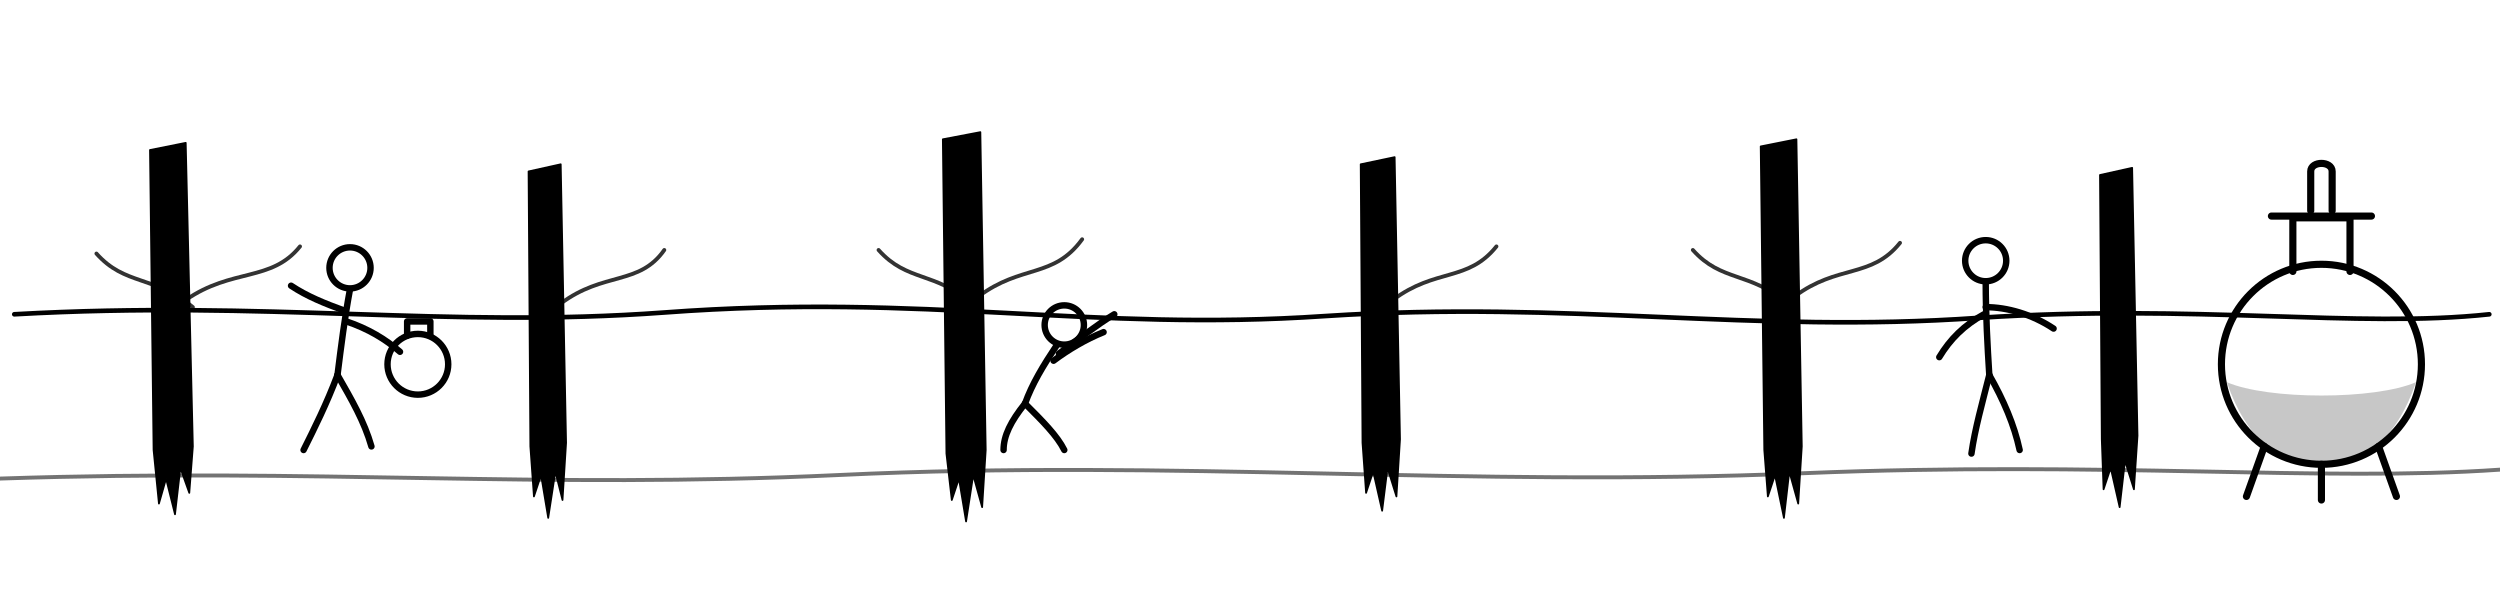
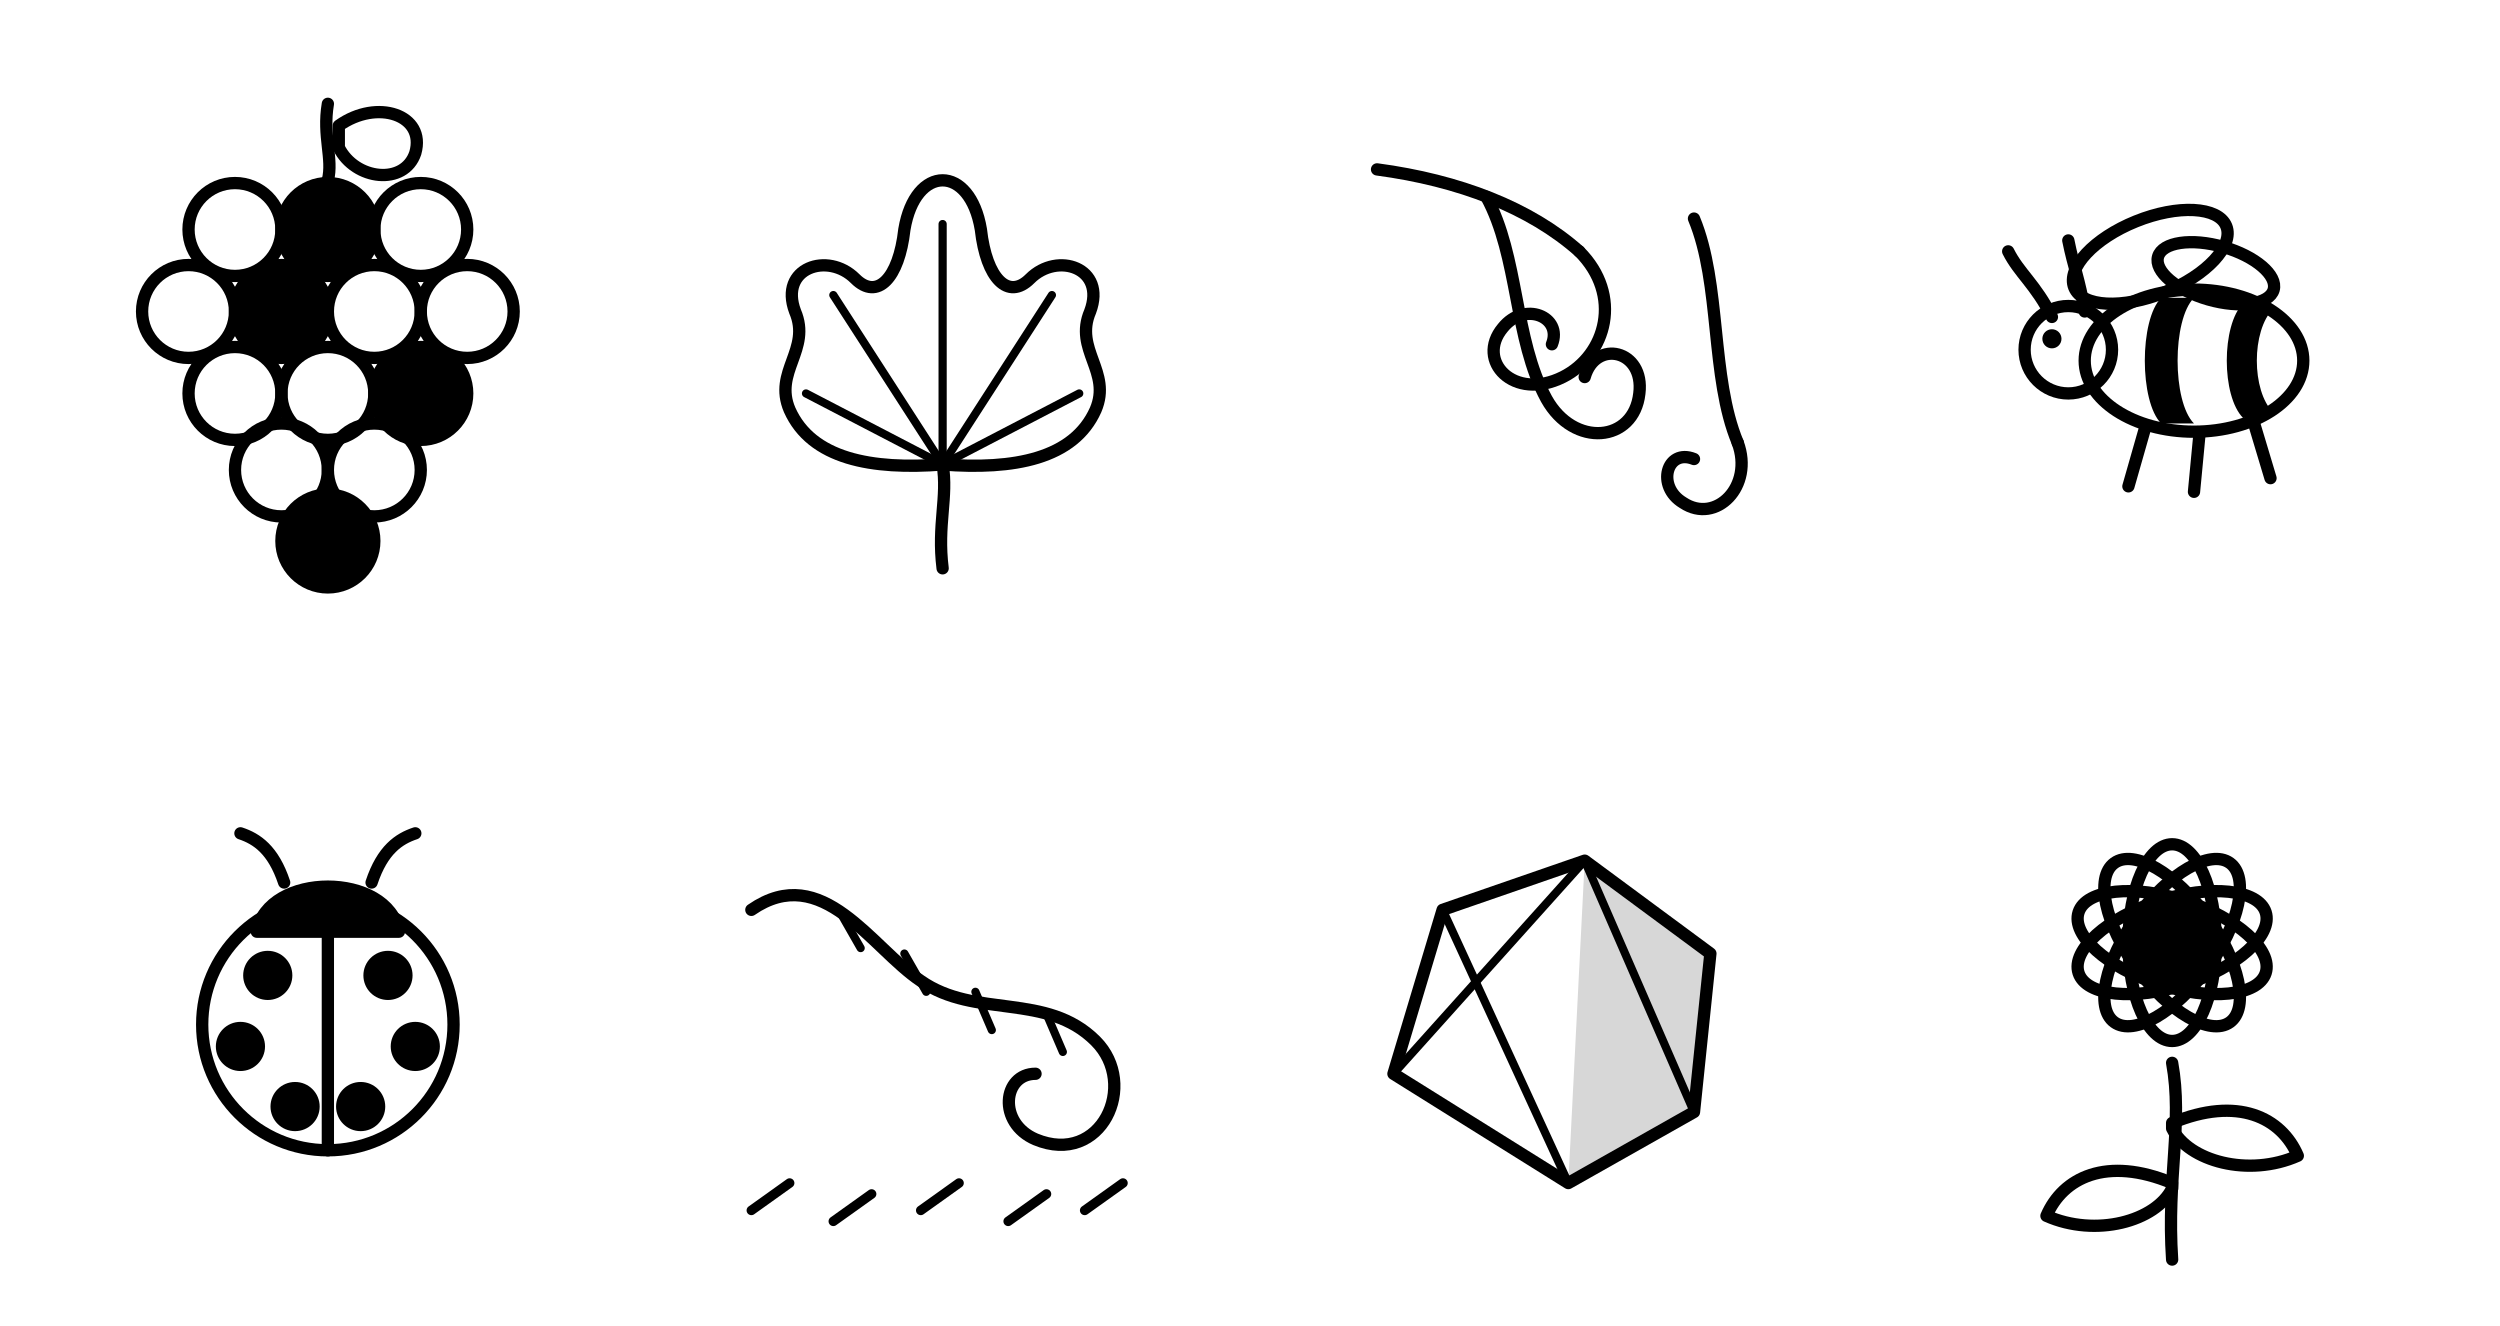
- <svg xmlns="http://www.w3.org/2000/svg" viewBox="0 0 1400 330" role="img" aria-label="Disegno a inchiostro di un filare di vigna: pali, filo di ferro, tre persone al lavoro e l'ampolla di vetro appoggiata a terra all'estremità del filare">
-   <g fill="currentColor" stroke="currentColor" stroke-linecap="round" stroke-linejoin="round">
-     <path fill="none" stroke-width="2.6" d="M8 176 C150 168 250 184 372 175 C520 164 610 186 742 177 C880 168 980 187 1108 178 C1230 170 1320 184 1394 176" />
-     <path fill="none" stroke-width="2.2" opacity=".55" d="M0 268 C180 262 300 274 470 266 C660 257 820 273 1010 265 C1180 258 1300 270 1400 263" />
-     <path d="M84 84 L104 80 L108 250 L106 276 L101 262 L98 288 L93 268 L89 282 L86 252 Z" />
-     <path d="M296 96 L314 92 L317 248 L315 280 L311 264 L307 290 L303 266 L299 278 L297 250 Z" />
-     <path d="M528 78 L549 74 L552 252 L550 284 L545 266 L541 292 L537 268 L533 280 L530 254 Z" />
-     <path d="M762 92 L781 88 L784 246 L782 278 L777 262 L774 286 L769 264 L765 276 L763 248 Z" />
-     <path d="M986 82 L1006 78 L1009 250 L1007 282 L1002 264 L999 290 L994 266 L990 278 L988 252 Z" />
-     <path d="M1176 98 L1194 94 L1197 244 L1195 274 L1190 258 L1187 284 L1182 262 L1178 274 L1177 246 Z" />
-     <g fill="none" stroke-width="2.2" opacity=".8">
-       <path d="M104 168 C130 150 152 158 168 138" />
-       <path d="M108 172 C86 154 70 160 54 142" />
-       <path d="M314 170 C338 152 358 160 372 140" />
-       <path d="M548 166 C572 148 590 156 606 134" />
-       <path d="M544 170 C524 152 508 158 492 140" />
-       <path d="M780 168 C804 150 822 158 838 138" />
-       <path d="M1005 166 C1029 148 1048 156 1064 136" />
-       <path d="M1001 170 C980 152 964 158 948 140" />
+ <svg xmlns="http://www.w3.org/2000/svg" viewBox="0 0 915 485" role="img" aria-label="Tavola disegnata a inchiostro con otto elementi della vigna: un grappolo d'uva, una foglia di vite, un viticcio, un'ape, una coccinella, un lombrico nella terra, una scheggia di selce e un fiore spontaneo">
+   <g fill="none" stroke="currentColor" stroke-width="4.5" stroke-linecap="round" stroke-linejoin="round">
+     <g transform="translate(20,20)">
+       <path d="M100 18 C98 30 102 38 100 46" />
+       <path d="M104 26 C118 16 136 22 132 36 C128 48 110 46 104 34 Z" />
+       <circle cx="66" cy="64" r="17" />
+       <circle cx="100" cy="64" r="17" fill="currentColor" />
+       <circle cx="134" cy="64" r="17" />
+       <circle cx="49" cy="94" r="17" />
+       <circle cx="83" cy="94" r="17" fill="currentColor" />
+       <circle cx="117" cy="94" r="17" />
+       <circle cx="151" cy="94" r="17" />
+       <circle cx="66" cy="124" r="17" />
+       <circle cx="100" cy="124" r="17" />
+       <circle cx="134" cy="124" r="17" fill="currentColor" />
+       <circle cx="83" cy="152" r="17" />
+       <circle cx="117" cy="152" r="17" />
+       <circle cx="100" cy="178" r="17" fill="currentColor" />
    </g>
-     <g fill="none" stroke-width="3.6">
-       <circle cx="196" cy="150" r="11.5" />
-       <path d="M196 162 C193 178 191 194 189 210" />
-       <path d="M193 174 C182 170 172 166 163 160" />
-       <path d="M194 180 C206 184 216 190 224 197" />
-       <path d="M189 210 C183 226 176 240 170 252" />
-       <path d="M189 210 C197 224 204 236 208 250" />
-       <circle cx="234" cy="204" r="17" />
-       <path d="M228 188 L228 180 L241 180 L241 188" />
+     <g transform="translate(245,20)">
+       <path d="M100 188 C98 172 102 162 100 150" />
+       <path d="M100 150 C74 152 52 148 44 130 C38 116 52 108 46 94                C40 78 58 72 68 82 C76 90 84 82 86 64                C90 40 110 40 114 64 C116 82 124 90 132 82                C142 72 160 78 154 94 C148 108 162 116 156 130                C148 148 126 152 100 150 Z" />
+       <g stroke-width="3">
+         <path d="M100 150 L100 62" />
+         <path d="M100 150 L60 88" />
+         <path d="M100 150 L140 88" />
+         <path d="M100 150 L50 124" />
+         <path d="M100 150 L150 124" />
+       </g>
    </g>
-     <g fill="none" stroke-width="3.6">
-       <circle cx="596" cy="182" r="11" />
-       <path d="M592 193 C584 205 578 215 574 226" />
-       <path d="M593 198 C604 190 614 182 624 176" />
-       <path d="M590 202 C598 196 608 190 618 186" />
-       <path d="M574 226 C566 236 562 244 562 252" />
-       <path d="M574 226 C584 236 592 244 596 252" />
+     <g transform="translate(470,20)">
+       <path d="M34 42 C64 46 90 56 108 72" />
+       <path d="M108 72 C124 88 118 110 102 118 C84 127 70 112 80 100 C88 90 102 96 98 106" />
+       <path d="M74 52 C86 74 84 104 96 126 C106 144 128 142 130 124 C132 108 114 104 110 118" />
+       <path d="M150 60 C160 84 156 118 166 142" />
+       <path d="M166 142 C172 158 158 172 146 164 C136 158 140 144 150 148" />
    </g>
-     <g fill="none" stroke-width="3.6">
-       <circle cx="1112" cy="146" r="11.5" />
-       <path d="M1112 158 C1112 176 1113 194 1114 210" />
-       <path d="M1112 172 C1124 172 1138 176 1150 184" />
-       <path d="M1111 176 C1100 182 1092 190 1086 200" />
-       <path d="M1114 210 C1110 226 1106 240 1104 254" />
-       <path d="M1114 210 C1122 224 1128 238 1131 252" />
+     <g transform="translate(695,20)">
+       <ellipse cx="92" cy="74" rx="30" ry="14" transform="rotate(-22 92 74)" />
+       <ellipse cx="116" cy="80" rx="22" ry="10" transform="rotate(16 116 80)" />
+       <ellipse cx="108" cy="112" rx="40" ry="26" />
+       <circle cx="62" cy="108" r="16" />
+       <circle cx="56" cy="104" r="3.5" fill="currentColor" stroke="none" />
+       <path d="M56 96 C50 84 44 80 40 72" />
+       <path d="M68 94 C66 82 64 78 62 68" />
+       <path fill="currentColor" stroke="none" d="M96 89 C88 97 88 127 96 135 L108 135 C100 127 100 97 108 89 Z" />
+       <path fill="currentColor" stroke="none" d="M126 91 C118 99 118 125 126 133 L137 131 C129 123 129 101 137 93 Z" />
+       <path d="M90 137 L84 158" />
+       <path d="M110 139 L108 160" />
+       <path d="M130 135 L136 155" />
    </g>
-     <g fill="none" stroke-width="4">
-       <circle cx="1300" cy="204" r="56" />
-       <path d="M1284 152 L1284 122 L1316 122 L1316 152" />
-       <path d="M1272 121 L1328 121" />
-       <path d="M1294 118 L1294 96 C1294 90 1306 90 1306 96 L1306 118" />
-       <path d="M1268 250 L1258 278 M1300 260 L1300 280 M1332 250 L1342 278" />
+     <g transform="translate(20,265)">
+       <circle cx="100" cy="110" r="46" />
+       <path fill="currentColor" d="M74 76 C78 54 122 54 126 76 Z" />
+       <path d="M100 64 L100 156" />
+       <g fill="currentColor" stroke="none">
+         <circle cx="78" cy="92" r="9" />
+         <circle cx="122" cy="92" r="9" />
+         <circle cx="68" cy="118" r="9" />
+         <circle cx="132" cy="118" r="9" />
+         <circle cx="88" cy="140" r="9" />
+         <circle cx="112" cy="140" r="9" />
+       </g>
+       <path d="M84 58 C80 46 74 42 68 40" />
+       <path d="M116 58 C120 46 126 42 132 40" />
    </g>
-     <path fill="currentColor" stroke="none" opacity=".22" d="M1247 214 C1258 246 1276 260 1300 260 C1324 260 1342 246 1353 214 C1330 224 1270 224 1247 214 Z" />
+     <g transform="translate(245,265)">
+       <path d="M30 68 C56 50 74 82 92 94 C112 108 138 98 156 116                C172 132 158 162 134 152 C120 146 122 128 134 128" />
+       <g stroke-width="3">
+         <path d="M62 68 L70 82" />
+         <path d="M86 84 L94 98" />
+         <path d="M112 98 L118 112" />
+         <path d="M138 106 L144 120" />
+       </g>
+       <g stroke-width="3.5">
+         <path d="M30 178 L44 168" />
+         <path d="M60 182 L74 172" />
+         <path d="M92 178 L106 168" />
+         <path d="M124 182 L138 172" />
+         <path d="M152 178 L166 168" />
+       </g>
+     </g>
+     <g transform="translate(470,265)">
+       <path fill="currentColor" opacity=".16" stroke="none" d="M110 50 L156 84 L150 142 L104 168 Z" />
+       <path d="M40 128 L58 68 L110 50 L156 84 L150 142 L104 168 Z" />
+       <g stroke-width="3">
+         <path d="M58 68 L104 168" />
+         <path d="M110 50 L150 142" />
+         <path d="M40 128 L110 50" />
+       </g>
+     </g>
+     <g transform="translate(695,265)">
+       <path d="M100 196 C98 166 104 146 100 124" />
+       <path d="M100 168 C76 158 60 166 54 180 C72 188 94 182 100 170 Z" />
+       <path d="M100 146 C124 136 140 144 146 158 C128 166 106 160 100 148 Z" />
+       <ellipse cx="100" cy="80" rx="16" ry="36" />
+       <ellipse cx="100" cy="80" rx="16" ry="36" transform="rotate(36 100 80)" />
+       <ellipse cx="100" cy="80" rx="16" ry="36" transform="rotate(72 100 80)" />
+       <ellipse cx="100" cy="80" rx="16" ry="36" transform="rotate(108 100 80)" />
+       <ellipse cx="100" cy="80" rx="16" ry="36" transform="rotate(144 100 80)" />
+       <circle cx="100" cy="80" r="14" fill="currentColor" />
+     </g>
  </g>
</svg>
